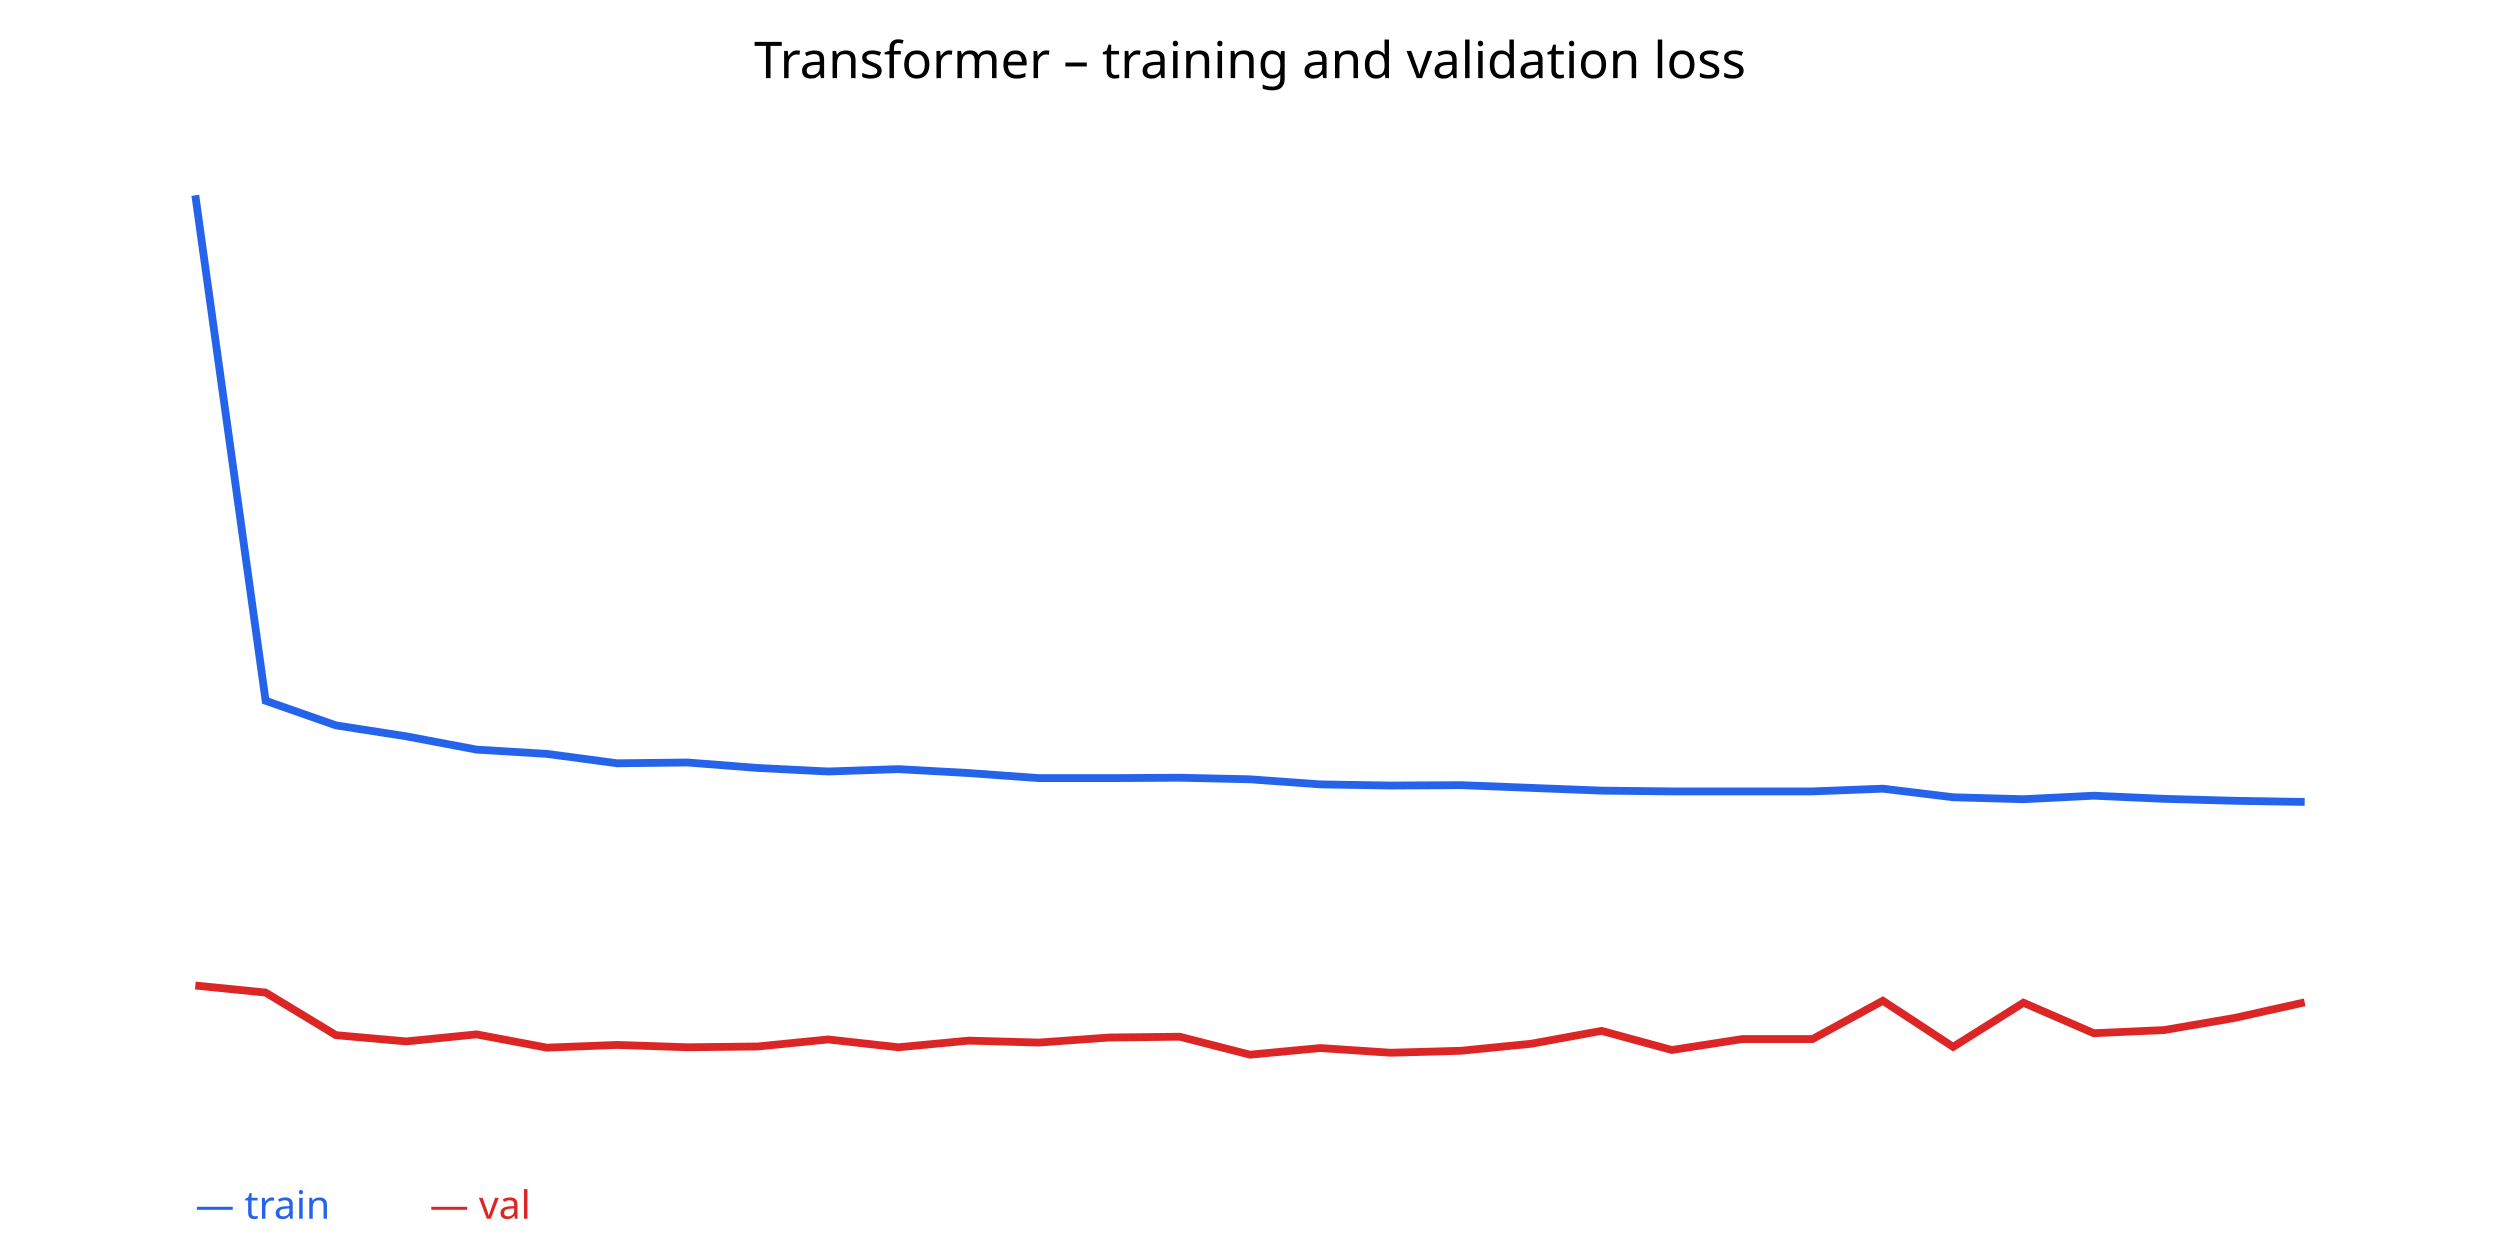
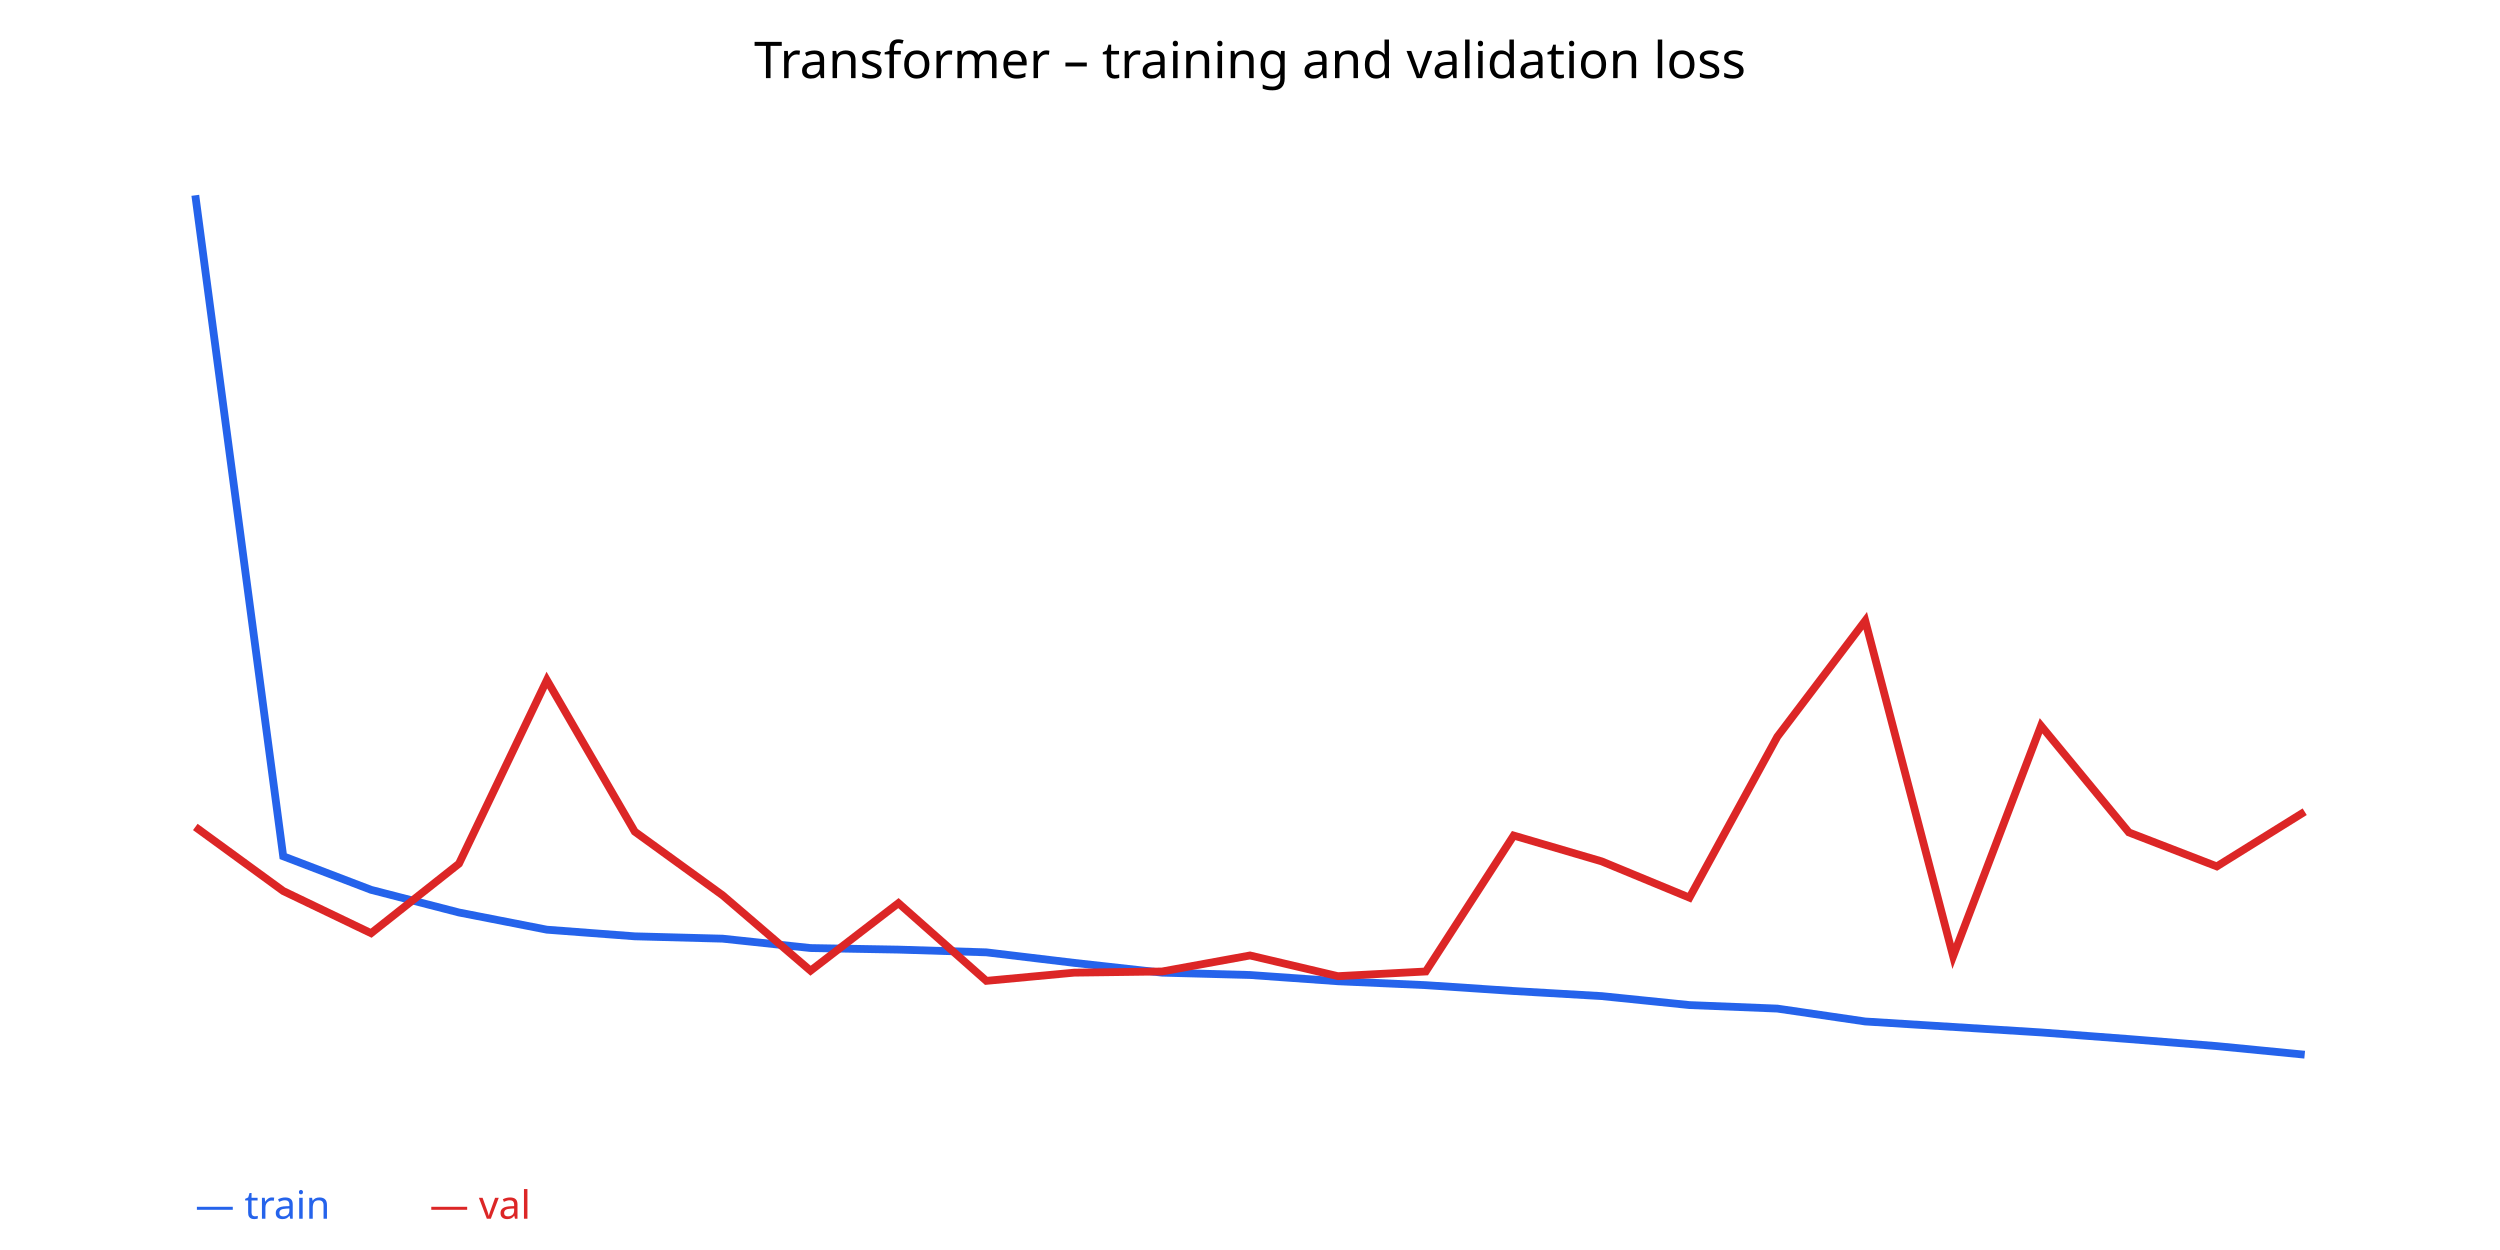
<svg xmlns="http://www.w3.org/2000/svg" width="640" height="320">
  <rect width="640" height="320" fill="#fff" />
  <text x="320" y="20" text-anchor="middle" font-size="13" font-family="sans-serif">Transformer – training and validation loss</text>
-   <polyline points="50.0,50.0 68.0,179.4 86.0,185.7 104.0,188.5 122.0,191.9 140.0,193.0 158.0,195.4 176.0,195.2 194.0,196.6 212.0,197.5 230.0,196.9 248.0,197.9 266.0,199.2 284.0,199.2 302.0,199.1 320.0,199.5 338.0,200.8 356.0,201.1 374.0,201.0 392.0,201.7 410.0,202.4 428.0,202.6 446.0,202.6 464.0,202.6 482.0,201.9 500.0,204.1 518.0,204.6 536.0,203.7 554.0,204.5 572.0,205.0 590.0,205.3" fill="none" stroke="#2563eb" stroke-width="2" />
-   <polyline points="50.0,252.3 68.0,254.1 86.0,265.0 104.0,266.6 122.0,264.8 140.0,268.2 158.0,267.5 176.0,268.1 194.0,267.9 212.0,266.1 230.0,268.1 248.0,266.4 266.0,266.9 284.0,265.6 302.0,265.4 320.0,270.0 338.0,268.3 356.0,269.5 374.0,269.0 392.0,267.2 410.0,263.9 428.0,268.8 446.0,266.0 464.0,266.0 482.0,256.2 500.0,268.0 518.0,256.7 536.0,264.5 554.0,263.7 572.0,260.6 590.0,256.6" fill="none" stroke="#dc2626" stroke-width="2" />
+   <polyline points="50.0,50.0 72.5,219.2 95.0,227.8 117.5,233.6 140.0,238.0 162.5,239.7 185.0,240.3 207.5,242.7 230.0,243.1 252.5,243.8 275.0,246.5 297.5,249.0 320.0,249.6 342.5,251.2 365.0,252.2 387.5,253.7 410.0,255.0 432.5,257.3 455.0,258.2 477.5,261.5 500.0,262.9 522.5,264.3 545.0,266.0 567.5,267.8 590.0,270.0" fill="none" stroke="#2563eb" stroke-width="2" />
+   <polyline points="50.0,211.7 72.5,228.1 95.0,238.9 117.5,221.1 140.0,174.1 162.5,212.9 185.0,229.2 207.5,248.5 230.0,231.2 252.5,251.1 275.0,249.0 297.5,248.7 320.0,244.6 342.5,249.9 365.0,248.7 387.5,213.9 410.0,220.5 432.5,229.8 455.0,188.6 477.5,158.9 500.0,244.8 522.5,185.8 545.0,213.1 567.5,221.8 590.0,207.8" fill="none" stroke="#dc2626" stroke-width="2" />
  <text x="50" y="312" font-size="10" fill="#2563eb" font-family="sans-serif">— train</text>
  <text x="110" y="312" font-size="10" fill="#dc2626" font-family="sans-serif">— val</text>
</svg>
